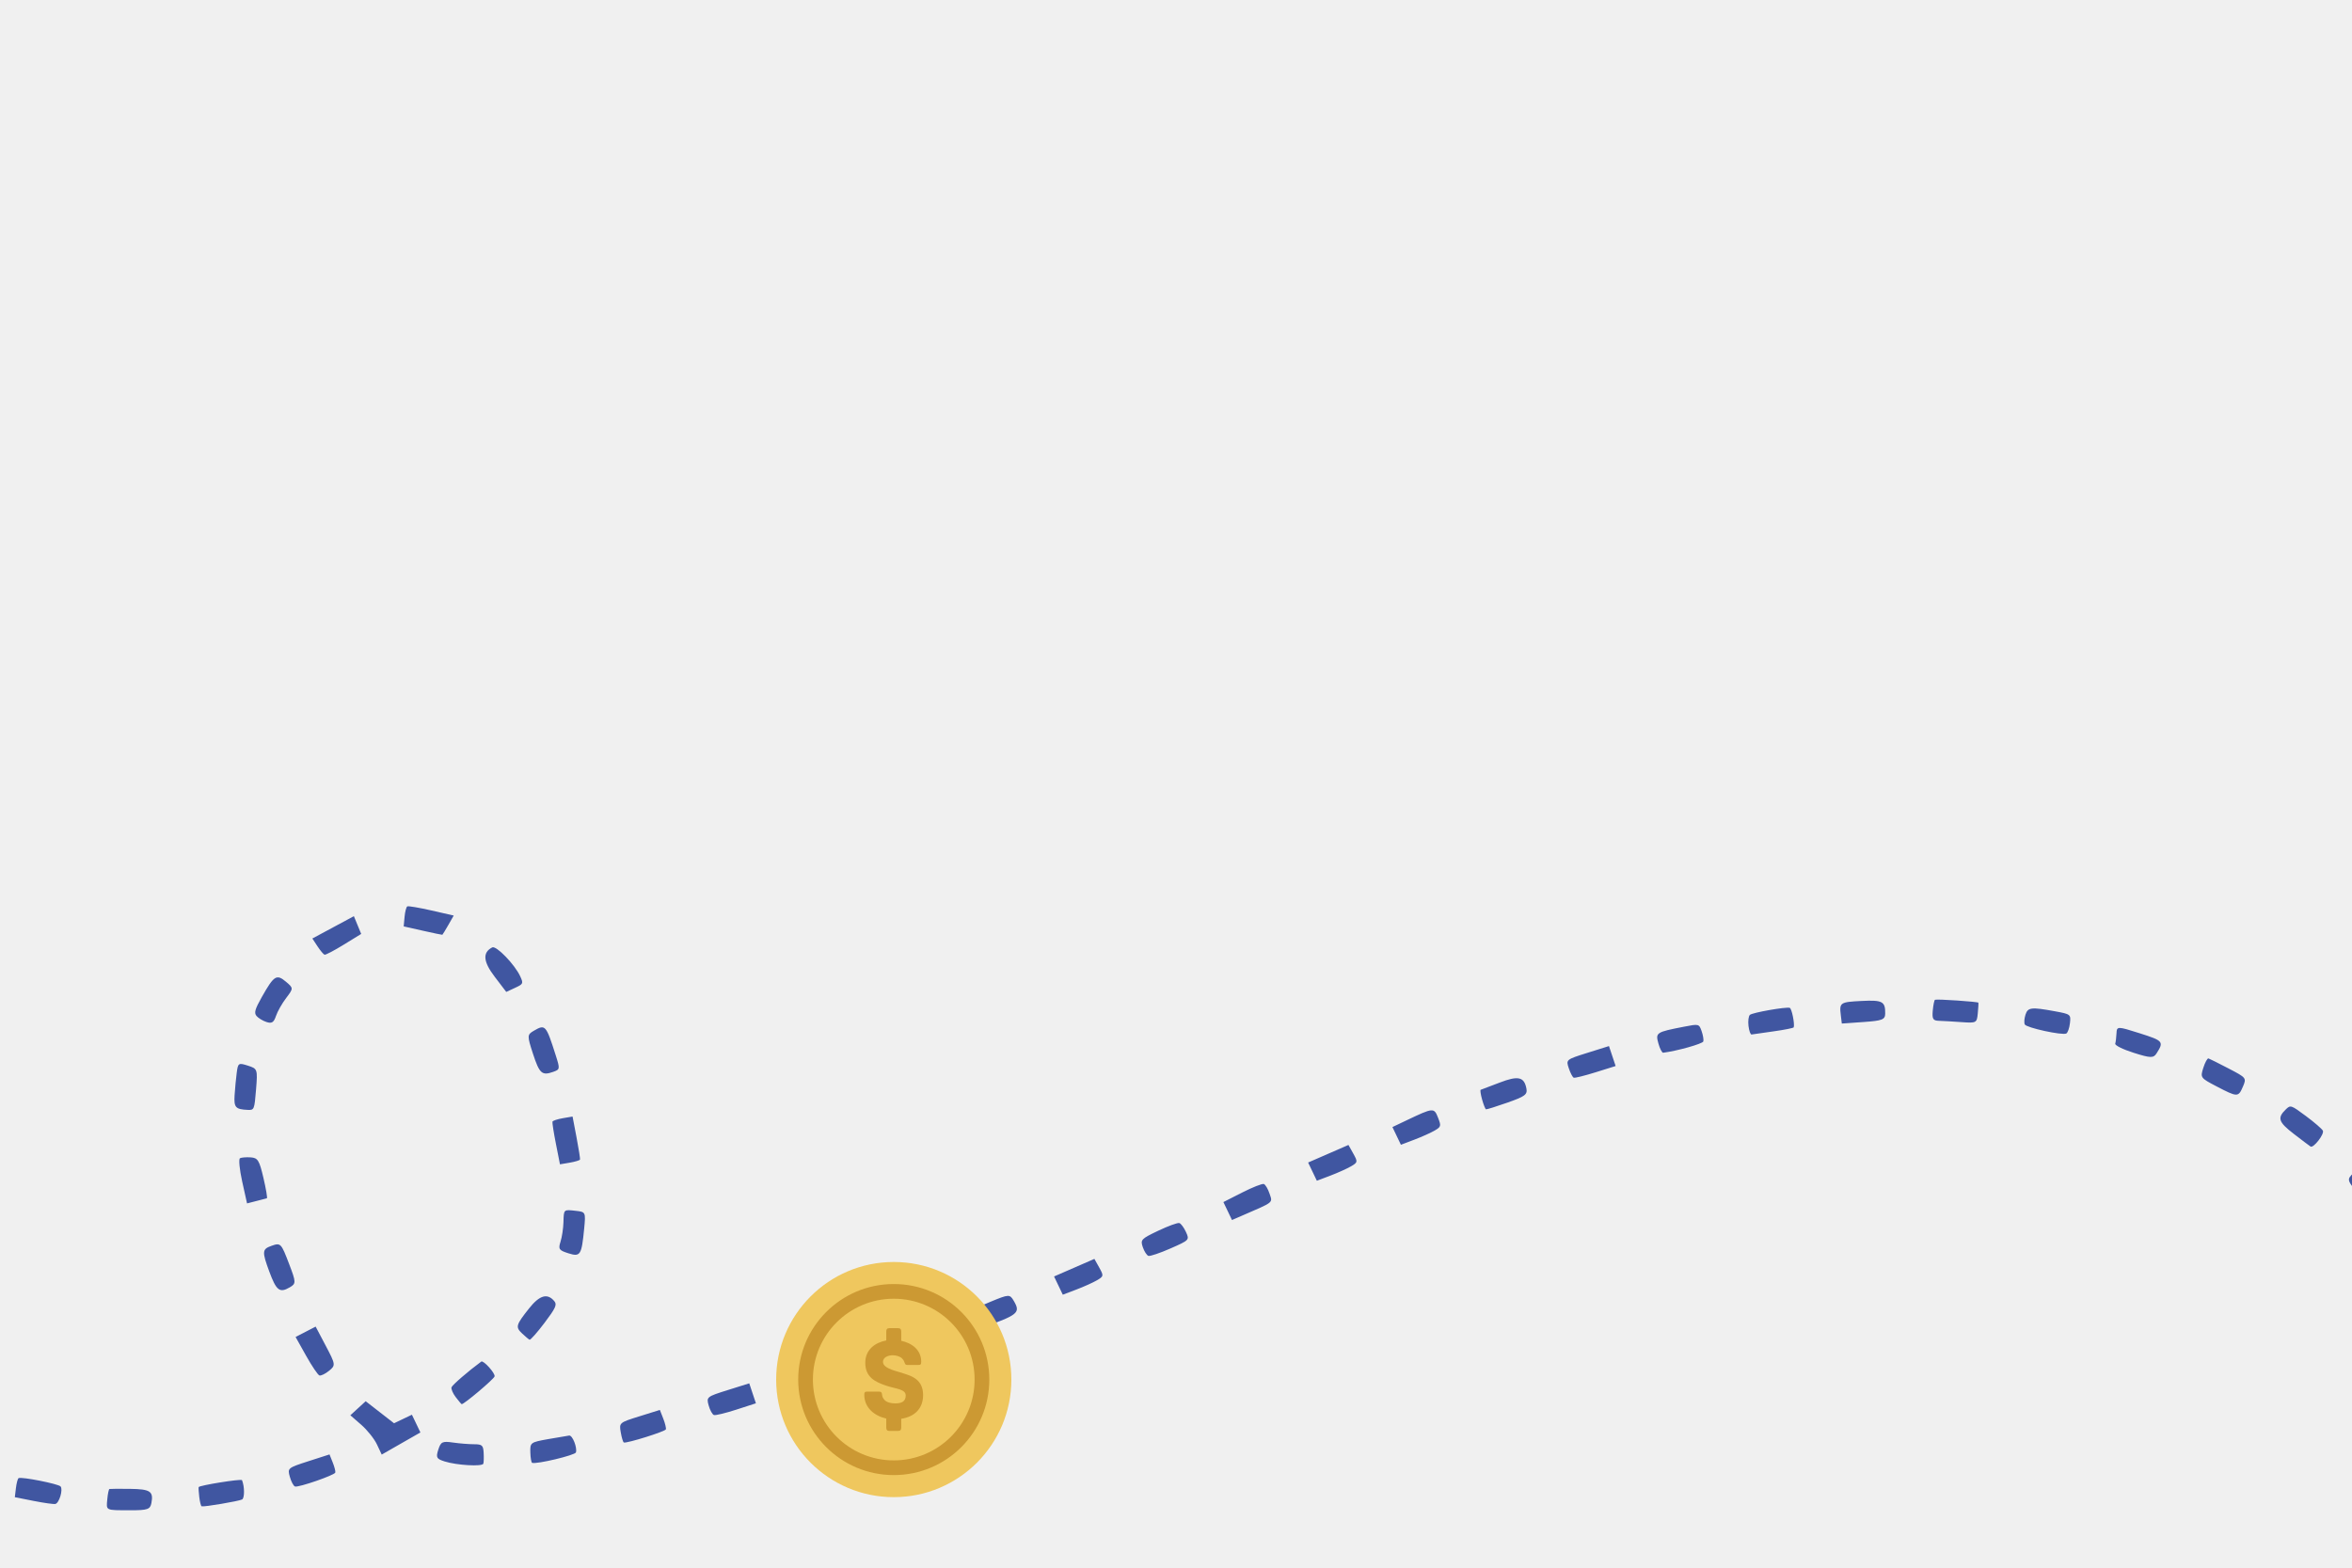
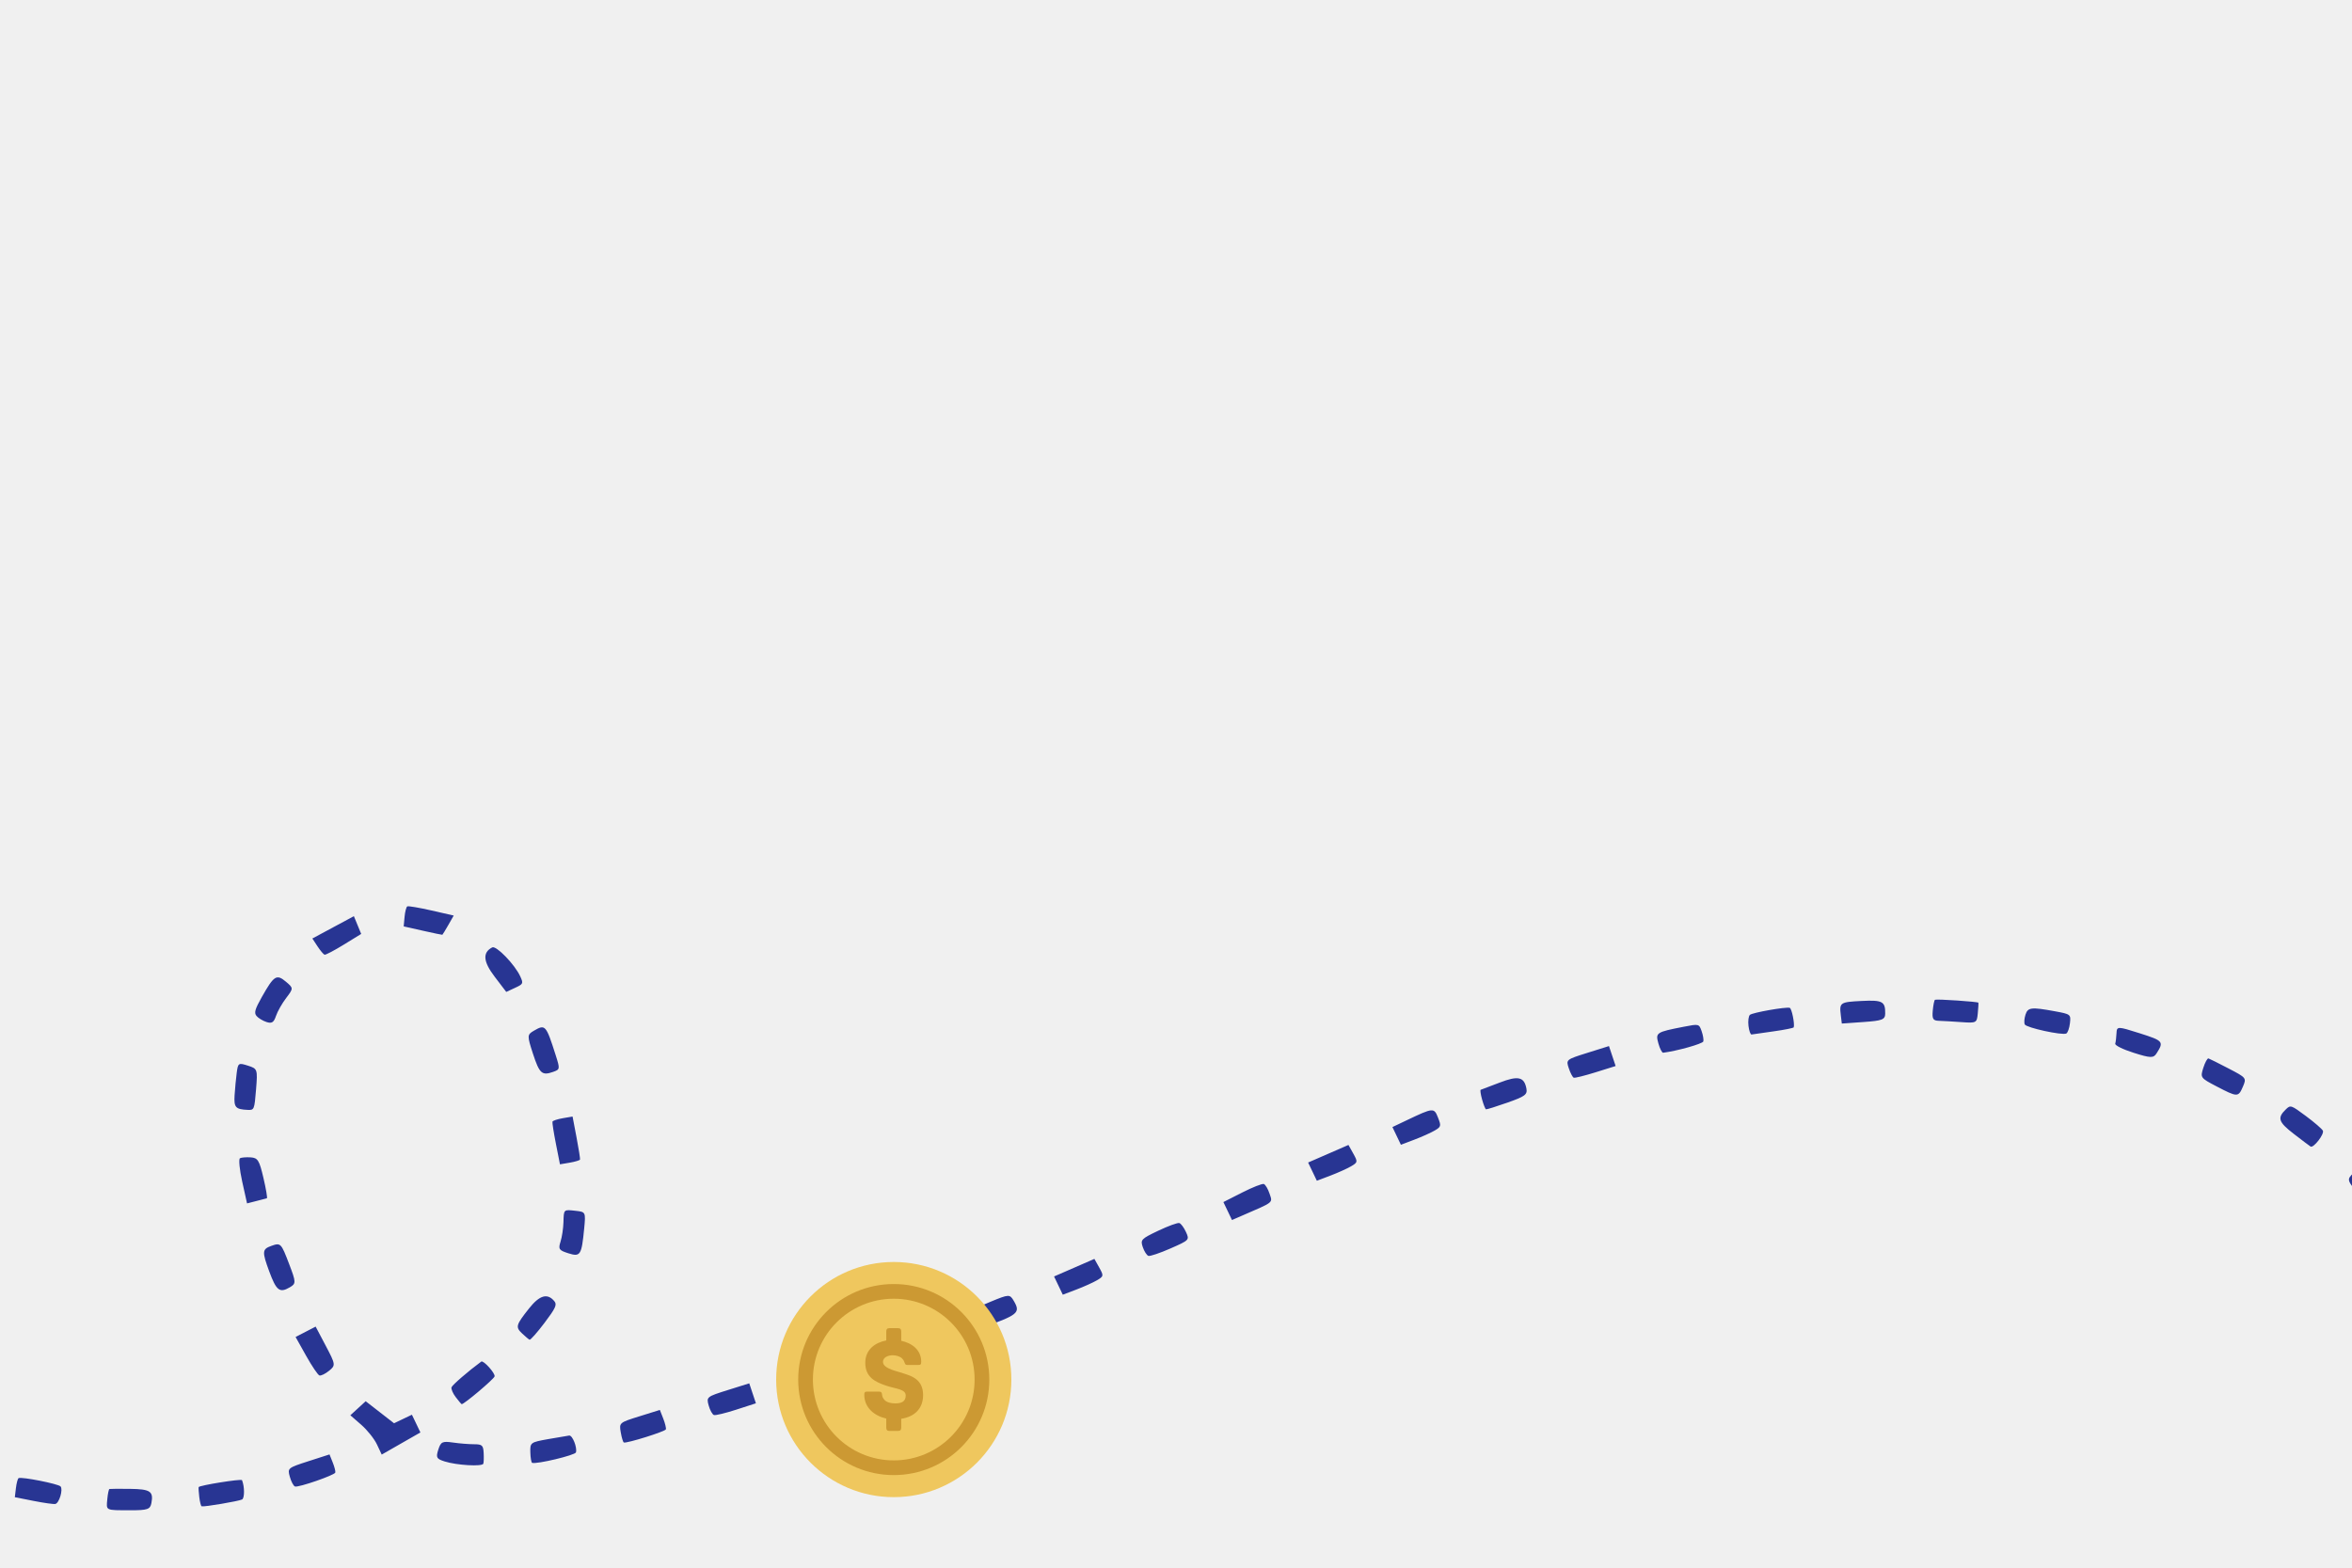
<svg xmlns="http://www.w3.org/2000/svg" width="300" height="200" viewBox="0 0 300 200" fill="none">
  <g clip-path="url(#clip0)">
-     <path fill-rule="evenodd" clip-rule="evenodd" d="M-20.208 185.954C-20.812 185.484 -21.215 184.304 -21.575 181.949C-21.856 180.112 -21.972 178.511 -21.834 178.392C-21.695 178.273 -20.179 177.974 -18.465 177.728C-15.364 177.282 -15.342 177.285 -13.71 178.443L-12.071 179.606L-14.173 179.929C-15.329 180.108 -16.317 180.383 -16.368 180.542C-16.418 180.701 -15.88 181.143 -15.171 181.524C-14.077 182.111 -13.954 182.328 -14.358 182.958C-14.62 183.367 -14.899 183.897 -14.978 184.137C-15.082 184.45 -15.534 184.332 -16.59 183.715C-17.397 183.243 -18.156 182.91 -18.277 182.972C-18.399 183.035 -18.364 183.898 -18.2 184.889C-18.035 185.881 -17.931 186.785 -17.967 186.898C-18.064 187.204 -19.232 186.712 -20.208 185.954ZM-8.278 187.792C-9.56 187.233 -9.646 187.088 -9.242 186.188C-8.814 185.236 -8.698 185.226 -6.18 185.906L-3.563 186.614L-3.994 187.969C-4.467 189.456 -4.464 189.456 -8.278 187.792ZM2.03 189.846C2.106 189.207 2.261 188.635 2.375 188.575C2.753 188.377 7.443 189.305 7.726 189.634C8.067 190.031 7.56 191.745 7.065 191.869C6.868 191.918 5.623 191.745 4.299 191.483L1.892 191.007L2.03 189.846ZM13.686 191.262C13.749 190.571 13.873 189.985 13.961 189.96C14.049 189.935 15.227 189.927 16.58 189.944C19.173 189.976 19.597 190.257 19.311 191.758C19.158 192.563 18.819 192.678 16.612 192.674C13.406 192.669 13.55 192.739 13.686 191.262ZM25.42 191.003C25.346 190.39 25.309 189.813 25.339 189.72C25.409 189.499 30.788 188.636 30.869 188.833C31.206 189.66 31.21 191.13 30.875 191.299C30.437 191.518 26.023 192.267 25.724 192.172C25.63 192.142 25.493 191.616 25.42 191.003ZM36.969 188.407C36.659 187.297 36.692 187.27 39.342 186.416L42.029 185.551L42.44 186.578C42.666 187.143 42.813 187.722 42.768 187.864C42.66 188.202 38.084 189.786 37.631 189.642C37.44 189.581 37.142 189.025 36.969 188.407ZM48.081 184.279C47.748 183.568 46.848 182.44 46.081 181.771L44.687 180.556L45.665 179.659L46.643 178.763L48.452 180.169L50.261 181.575L51.401 181.029L52.54 180.484L53.082 181.615L53.623 182.747L51.155 184.158L48.688 185.57L48.081 184.279ZM55.904 184.945C56.225 183.936 56.425 183.838 57.773 184.033C58.603 184.153 59.81 184.251 60.456 184.251C61.487 184.252 61.638 184.384 61.69 185.335C61.724 185.93 61.706 186.558 61.651 186.73C61.526 187.125 58.258 186.937 56.714 186.446C55.674 186.115 55.585 185.95 55.904 184.945ZM67.645 185.286C67.61 184.038 67.663 183.999 69.93 183.595C71.207 183.367 72.411 183.163 72.606 183.141C73.019 183.096 73.642 184.662 73.462 185.291C73.359 185.65 68.478 186.817 67.876 186.626C67.768 186.592 67.664 185.989 67.645 185.286ZM39.046 172.966L37.702 170.568L38.981 169.906L40.26 169.244L41.557 171.703C42.807 174.073 42.822 174.188 41.977 174.876C41.494 175.268 40.94 175.539 40.745 175.477C40.55 175.415 39.785 174.285 39.046 172.966ZM58.129 178.242C57.765 177.766 57.523 177.202 57.591 176.989C57.685 176.694 59.72 174.933 61.384 173.707C61.662 173.502 63.205 175.22 63.084 175.599C62.965 175.975 59.122 179.213 58.885 179.137C58.832 179.121 58.492 178.717 58.129 178.242ZM79.178 182.734C78.967 181.507 78.988 181.49 81.567 180.686L84.167 179.875L84.596 180.971C84.832 181.573 84.984 182.195 84.934 182.352C84.847 182.625 79.966 184.154 79.576 184.03C79.473 183.997 79.294 183.414 79.178 182.734ZM34.347 162.218C33.412 159.688 33.436 159.363 34.592 158.952C35.806 158.52 35.853 158.568 36.881 161.262C37.772 163.595 37.776 163.759 36.96 164.234C35.669 164.986 35.251 164.663 34.347 162.218ZM90.391 179.305C90.089 178.222 90.134 178.185 92.826 177.341L95.568 176.481L95.992 177.754L96.417 179.027L93.926 179.835C92.556 180.279 91.27 180.59 91.067 180.526C90.865 180.462 90.561 179.912 90.391 179.305ZM66.611 170.134C65.726 169.298 65.79 169.06 67.481 166.925C68.829 165.222 69.834 164.939 70.717 166.014C71.072 166.445 70.864 166.897 69.448 168.771C68.517 170.003 67.661 170.969 67.547 170.917C67.432 170.865 67.011 170.512 66.611 170.134ZM101.873 176.147C101.481 174.744 101.585 174.648 104.507 173.695L106.833 172.936L107.256 174.25L107.678 175.565L104.936 176.433L102.195 177.3L101.873 176.147ZM30.891 150.733C30.551 149.198 30.424 147.861 30.608 147.763C30.793 147.664 31.407 147.615 31.974 147.653C32.885 147.714 33.074 148.02 33.602 150.275C33.931 151.679 34.128 152.848 34.039 152.874C33.95 152.9 33.345 153.057 32.694 153.223L31.511 153.525L30.891 150.733ZM112.88 172.153C112.584 171.09 112.643 171.041 115.247 170.162L117.917 169.26L118.309 170.339C118.524 170.932 118.668 171.533 118.629 171.675C118.531 172.021 114.049 173.518 113.567 173.364C113.357 173.297 113.048 172.752 112.88 172.153ZM71.495 158.41C71.679 157.83 71.848 156.713 71.87 155.926C71.918 154.251 71.866 154.298 73.469 154.475C74.694 154.611 74.714 154.653 74.514 156.718C74.183 160.138 74.031 160.377 72.498 159.89C71.292 159.506 71.193 159.36 71.495 158.41ZM29.922 139.727C29.976 138.875 30.099 137.588 30.194 136.866C30.362 135.605 30.417 135.569 31.62 135.951C32.846 136.341 32.868 136.404 32.659 138.992C32.451 141.563 32.422 141.634 31.6 141.596C30.042 141.526 29.824 141.282 29.922 139.727ZM124.111 168.529C123.935 167.898 123.812 167.317 123.837 167.237C123.862 167.157 124.986 166.636 126.334 166.077C128.698 165.098 128.803 165.094 129.314 165.971C130.204 167.499 129.905 167.74 124.964 169.487C124.627 169.606 124.314 169.255 124.111 168.529ZM70.91 145.934C70.626 144.501 70.428 143.225 70.468 143.099C70.507 142.973 71.101 142.775 71.786 142.657L73.031 142.444L73.536 145.097C73.814 146.555 74.015 147.831 73.983 147.931C73.952 148.031 73.363 148.21 72.675 148.327L71.424 148.541L70.91 145.934ZM135.004 164.01L134.447 162.847L137.019 161.726L139.592 160.605L140.206 161.706C140.793 162.76 140.781 162.83 139.916 163.335C139.419 163.626 138.236 164.158 137.286 164.518L135.56 165.173L135.004 164.01ZM32.72 129.614C32.387 129.217 32.516 128.757 33.392 127.203C34.95 124.443 35.276 124.236 36.473 125.245C37.438 126.058 37.438 126.091 36.502 127.321C35.978 128.008 35.392 129.041 35.2 129.617C34.922 130.445 34.67 130.605 33.99 130.384C33.518 130.23 32.946 129.883 32.72 129.614ZM67.976 134.416C67.231 132.13 67.236 131.999 68.085 131.504C69.559 130.645 69.642 130.738 70.892 134.658C71.439 136.377 71.43 136.436 70.552 136.747C69.125 137.252 68.807 136.964 67.976 134.416ZM145.765 159.105C145.445 158.162 145.546 158.054 147.737 157.011C149.007 156.406 150.217 155.966 150.426 156.032C150.634 156.098 151.014 156.613 151.271 157.176C151.733 158.189 151.714 158.209 149.302 159.27C147.963 159.859 146.695 160.287 146.485 160.22C146.274 160.154 145.95 159.652 145.765 159.105ZM40.496 120.726L39.842 119.731L42.489 118.307L45.137 116.883L45.604 118.015L46.07 119.147L43.855 120.511C42.637 121.262 41.531 121.841 41.396 121.798C41.262 121.756 40.857 121.273 40.496 120.726ZM63.088 124.596C61.623 122.673 61.529 121.516 62.784 120.866C63.297 120.601 65.673 123.058 66.36 124.565C66.774 125.474 66.745 125.538 65.683 126.031L64.573 126.545L63.088 124.596ZM156.593 154.5L156.045 153.355L158.44 152.138C159.758 151.469 161 150.98 161.201 151.051C161.402 151.122 161.731 151.674 161.931 152.279C162.331 153.484 162.567 153.296 158.396 155.102L157.141 155.645L156.593 154.5ZM51.603 116.972C51.664 116.303 51.823 115.7 51.955 115.632C52.087 115.564 53.472 115.799 55.034 116.155L57.873 116.802L57.18 118.015C56.799 118.682 56.457 119.24 56.422 119.256C56.386 119.271 55.262 119.036 53.924 118.735L51.492 118.187L51.603 116.972ZM167.409 149.473L166.852 148.31L169.425 147.189L171.997 146.068L172.611 147.168C173.199 148.222 173.186 148.292 172.322 148.798C171.824 149.088 170.641 149.621 169.692 149.981L167.966 150.636L167.409 149.473ZM178.146 144.916L177.606 143.786L179.461 142.903C182.822 141.304 182.914 141.296 183.419 142.579C183.839 143.646 183.812 143.75 183.003 144.226C182.527 144.506 181.362 145.03 180.412 145.39L178.687 146.045L178.146 144.916ZM189.043 140.275C188.86 139.618 188.779 139.059 188.863 139.033C188.948 139.007 190.04 138.592 191.29 138.111C193.646 137.203 194.417 137.378 194.697 138.883C194.837 139.64 194.513 139.879 192.281 140.666C190.864 141.165 189.63 141.551 189.54 141.522C189.451 141.494 189.226 140.932 189.043 140.275ZM307.351 175.949C305.857 173.562 305.711 173.072 306.005 171.433C306.187 170.422 306.395 169.554 306.469 169.505C306.542 169.456 307.07 170.192 307.641 171.14L308.68 172.863L308.815 171.734C308.913 170.912 309.169 170.565 309.756 170.456C311.205 170.187 311.785 170.637 311.642 171.921C311.567 172.597 311.619 173.281 311.756 173.44C311.893 173.6 312.933 173.217 314.067 172.588L316.129 171.444L315.512 173.416C314.942 175.24 314.691 175.518 312.183 177.094C310.69 178.032 309.37 178.76 309.248 178.712C309.126 178.664 308.272 177.421 307.351 175.949ZM200.102 136.285C199.736 135.185 199.752 135.172 202.48 134.316L205.226 133.455L205.651 134.727L206.075 135.999L203.538 136.794C202.143 137.23 200.882 137.543 200.735 137.49C200.589 137.436 200.304 136.894 200.102 136.285ZM211.533 133.127C211.145 131.736 211.236 131.675 214.784 130.985C216.691 130.613 216.714 130.619 217.041 131.543C217.222 132.056 217.321 132.65 217.261 132.862C217.175 133.162 213.923 134.077 212.143 134.303C211.993 134.322 211.719 133.793 211.533 133.127ZM306.865 162.331L305.819 159.88L307.069 159.233L308.319 158.586L309.256 160.915C310.557 164.145 310.556 164.173 309.158 164.495C307.913 164.781 307.908 164.776 306.865 162.331ZM223.022 130.884C222.947 130.258 223.029 129.623 223.204 129.472C223.549 129.176 227.809 128.427 228.286 128.579C228.537 128.658 228.935 130.612 228.792 131.062C228.764 131.152 227.601 131.383 226.208 131.578C224.814 131.772 223.559 131.951 223.417 131.977C223.275 132.002 223.097 131.51 223.022 130.884ZM301.028 152.59C299.319 150.53 299.313 150.509 300.19 149.641C300.675 149.16 301.198 148.807 301.352 148.856C301.8 148.998 304.789 152.886 304.683 153.188C304.63 153.339 304.173 153.733 303.668 154.064L302.749 154.665L301.028 152.59ZM234.798 129.521C234.602 127.899 234.693 127.837 237.463 127.698C240.121 127.564 240.483 127.761 240.459 129.323C240.447 130.078 240.081 130.218 237.685 130.386L234.925 130.58L234.798 129.521ZM292.567 144.65C290.607 143.135 290.441 142.619 291.561 141.53C292.159 140.948 292.22 140.968 294.121 142.38C295.192 143.176 296.164 144.015 296.283 144.243C296.503 144.669 295.099 146.491 294.719 146.273C294.604 146.206 293.635 145.476 292.567 144.65ZM246.527 128.912C246.592 128.2 246.721 127.586 246.814 127.546C247.066 127.437 252.288 127.789 252.343 127.919C252.369 127.98 252.335 128.595 252.268 129.284C252.15 130.504 252.092 130.534 250.174 130.398C249.089 130.321 247.798 130.246 247.305 130.232C246.556 130.21 246.428 129.993 246.527 128.912ZM282.706 138.587C280.666 137.521 280.637 137.48 281.036 136.226C281.259 135.524 281.557 134.986 281.697 135.031C281.838 135.076 282.99 135.653 284.259 136.313C286.542 137.502 286.561 137.527 286.078 138.648C285.499 139.991 285.389 139.988 282.706 138.587ZM258.265 130.7C258.159 130.495 258.197 129.939 258.348 129.462C258.652 128.507 259.073 128.457 262.118 129.017C264.114 129.384 264.152 129.414 264.023 130.539C263.95 131.17 263.74 131.761 263.555 131.853C263.034 132.111 258.481 131.118 258.265 130.7ZM269.801 133.144C269.865 132.933 269.937 132.34 269.961 131.827C270.002 130.918 270.082 130.918 272.916 131.819C275.936 132.779 276.03 132.892 275.065 134.396C274.675 135.004 274.293 134.993 272.151 134.312C270.765 133.872 269.736 133.36 269.801 133.144Z" fill="#4056A1" />
+     <path fill-rule="evenodd" clip-rule="evenodd" d="M-20.208 185.954C-20.812 185.484 -21.215 184.304 -21.575 181.949C-21.856 180.112 -21.972 178.511 -21.834 178.392C-21.695 178.273 -20.179 177.974 -18.465 177.728C-15.364 177.282 -15.342 177.285 -13.71 178.443L-12.071 179.606L-14.173 179.929C-15.329 180.108 -16.317 180.383 -16.368 180.542C-16.418 180.701 -15.88 181.143 -15.171 181.524C-14.077 182.111 -13.954 182.328 -14.358 182.958C-14.62 183.367 -14.899 183.897 -14.978 184.137C-15.082 184.45 -15.534 184.332 -16.59 183.715C-17.397 183.243 -18.156 182.91 -18.277 182.972C-18.399 183.035 -18.364 183.898 -18.2 184.889C-18.035 185.881 -17.931 186.785 -17.967 186.898C-18.064 187.204 -19.232 186.712 -20.208 185.954ZM-8.278 187.792C-9.56 187.233 -9.646 187.088 -9.242 186.188C-8.814 185.236 -8.698 185.226 -6.18 185.906L-3.563 186.614L-3.994 187.969C-4.467 189.456 -4.464 189.456 -8.278 187.792ZM2.03 189.846C2.106 189.207 2.261 188.635 2.375 188.575C2.753 188.377 7.443 189.305 7.726 189.634C8.067 190.031 7.56 191.745 7.065 191.869C6.868 191.918 5.623 191.745 4.299 191.483L1.892 191.007L2.03 189.846ZM13.686 191.262C13.749 190.571 13.873 189.985 13.961 189.96C14.049 189.935 15.227 189.927 16.58 189.944C19.173 189.976 19.597 190.257 19.311 191.758C19.158 192.563 18.819 192.678 16.612 192.674C13.406 192.669 13.55 192.739 13.686 191.262ZM25.42 191.003C25.346 190.39 25.309 189.813 25.339 189.72C25.409 189.499 30.788 188.636 30.869 188.833C31.206 189.66 31.21 191.13 30.875 191.299C30.437 191.518 26.023 192.267 25.724 192.172C25.63 192.142 25.493 191.616 25.42 191.003ZM36.969 188.407C36.659 187.297 36.692 187.27 39.342 186.416L42.029 185.551L42.44 186.578C42.666 187.143 42.813 187.722 42.768 187.864C42.66 188.202 38.084 189.786 37.631 189.642C37.44 189.581 37.142 189.025 36.969 188.407ZM48.081 184.279C47.748 183.568 46.848 182.44 46.081 181.771L44.687 180.556L45.665 179.659L46.643 178.763L48.452 180.169L50.261 181.575L51.401 181.029L52.54 180.484L53.082 181.615L53.623 182.747L51.155 184.158L48.688 185.57L48.081 184.279ZM55.904 184.945C56.225 183.936 56.425 183.838 57.773 184.033C58.603 184.153 59.81 184.251 60.456 184.251C61.487 184.252 61.638 184.384 61.69 185.335C61.724 185.93 61.706 186.558 61.651 186.73C61.526 187.125 58.258 186.937 56.714 186.446C55.674 186.115 55.585 185.95 55.904 184.945ZM67.645 185.286C67.61 184.038 67.663 183.999 69.93 183.595C71.207 183.367 72.411 183.163 72.606 183.141C73.019 183.096 73.642 184.662 73.462 185.291C73.359 185.65 68.478 186.817 67.876 186.626C67.768 186.592 67.664 185.989 67.645 185.286ZM39.046 172.966L37.702 170.568L38.981 169.906L40.26 169.244L41.557 171.703C42.807 174.073 42.822 174.188 41.977 174.876C41.494 175.268 40.94 175.539 40.745 175.477C40.55 175.415 39.785 174.285 39.046 172.966ZM58.129 178.242C57.765 177.766 57.523 177.202 57.591 176.989C57.685 176.694 59.72 174.933 61.384 173.707C61.662 173.502 63.205 175.22 63.084 175.599C62.965 175.975 59.122 179.213 58.885 179.137C58.832 179.121 58.492 178.717 58.129 178.242ZM79.178 182.734C78.967 181.507 78.988 181.49 81.567 180.686L84.167 179.875L84.596 180.971C84.832 181.573 84.984 182.195 84.934 182.352C84.847 182.625 79.966 184.154 79.576 184.03C79.473 183.997 79.294 183.414 79.178 182.734ZM34.347 162.218C33.412 159.688 33.436 159.363 34.592 158.952C35.806 158.52 35.853 158.568 36.881 161.262C37.772 163.595 37.776 163.759 36.96 164.234C35.669 164.986 35.251 164.663 34.347 162.218ZM90.391 179.305C90.089 178.222 90.134 178.185 92.826 177.341L95.568 176.481L95.992 177.754L96.417 179.027L93.926 179.835C92.556 180.279 91.27 180.59 91.067 180.526C90.865 180.462 90.561 179.912 90.391 179.305ZM66.611 170.134C65.726 169.298 65.79 169.06 67.481 166.925C68.829 165.222 69.834 164.939 70.717 166.014C71.072 166.445 70.864 166.897 69.448 168.771C68.517 170.003 67.661 170.969 67.547 170.917C67.432 170.865 67.011 170.512 66.611 170.134ZM101.873 176.147C101.481 174.744 101.585 174.648 104.507 173.695L106.833 172.936L107.256 174.25L107.678 175.565L104.936 176.433L102.195 177.3L101.873 176.147ZM30.891 150.733C30.551 149.198 30.424 147.861 30.608 147.763C30.793 147.664 31.407 147.615 31.974 147.653C32.885 147.714 33.074 148.02 33.602 150.275C33.931 151.679 34.128 152.848 34.039 152.874C33.95 152.9 33.345 153.057 32.694 153.223L31.511 153.525L30.891 150.733ZM112.88 172.153C112.584 171.09 112.643 171.041 115.247 170.162L117.917 169.26L118.309 170.339C118.524 170.932 118.668 171.533 118.629 171.675C118.531 172.021 114.049 173.518 113.567 173.364C113.357 173.297 113.048 172.752 112.88 172.153ZM71.495 158.41C71.679 157.83 71.848 156.713 71.87 155.926C71.918 154.251 71.866 154.298 73.469 154.475C74.694 154.611 74.714 154.653 74.514 156.718C74.183 160.138 74.031 160.377 72.498 159.89C71.292 159.506 71.193 159.36 71.495 158.41ZM29.922 139.727C29.976 138.875 30.099 137.588 30.194 136.866C30.362 135.605 30.417 135.569 31.62 135.951C32.846 136.341 32.868 136.404 32.659 138.992C32.451 141.563 32.422 141.634 31.6 141.596C30.042 141.526 29.824 141.282 29.922 139.727ZM124.111 168.529C123.935 167.898 123.812 167.317 123.837 167.237C123.862 167.157 124.986 166.636 126.334 166.077C128.698 165.098 128.803 165.094 129.314 165.971C130.204 167.499 129.905 167.74 124.964 169.487C124.627 169.606 124.314 169.255 124.111 168.529ZM70.91 145.934C70.626 144.501 70.428 143.225 70.468 143.099C70.507 142.973 71.101 142.775 71.786 142.657L73.031 142.444L73.536 145.097C73.814 146.555 74.015 147.831 73.983 147.931C73.952 148.031 73.363 148.21 72.675 148.327L71.424 148.541L70.91 145.934ZM135.004 164.01L134.447 162.847L137.019 161.726L139.592 160.605L140.206 161.706C140.793 162.76 140.781 162.83 139.916 163.335C139.419 163.626 138.236 164.158 137.286 164.518L135.56 165.173L135.004 164.01ZM32.72 129.614C32.387 129.217 32.516 128.757 33.392 127.203C34.95 124.443 35.276 124.236 36.473 125.245C37.438 126.058 37.438 126.091 36.502 127.321C35.978 128.008 35.392 129.041 35.2 129.617C34.922 130.445 34.67 130.605 33.99 130.384C33.518 130.23 32.946 129.883 32.72 129.614ZM67.976 134.416C67.231 132.13 67.236 131.999 68.085 131.504C69.559 130.645 69.642 130.738 70.892 134.658C71.439 136.377 71.43 136.436 70.552 136.747C69.125 137.252 68.807 136.964 67.976 134.416ZM145.765 159.105C145.445 158.162 145.546 158.054 147.737 157.011C149.007 156.406 150.217 155.966 150.426 156.032C150.634 156.098 151.014 156.613 151.271 157.176C151.733 158.189 151.714 158.209 149.302 159.27C147.963 159.859 146.695 160.287 146.485 160.22C146.274 160.154 145.95 159.652 145.765 159.105ZM40.496 120.726L39.842 119.731L42.489 118.307L45.137 116.883L45.604 118.015L46.07 119.147L43.855 120.511C42.637 121.262 41.531 121.841 41.396 121.798C41.262 121.756 40.857 121.273 40.496 120.726ZM63.088 124.596C61.623 122.673 61.529 121.516 62.784 120.866C63.297 120.601 65.673 123.058 66.36 124.565C66.774 125.474 66.745 125.538 65.683 126.031L64.573 126.545L63.088 124.596ZM156.593 154.5L156.045 153.355L158.44 152.138C159.758 151.469 161 150.98 161.201 151.051C161.402 151.122 161.731 151.674 161.931 152.279C162.331 153.484 162.567 153.296 158.396 155.102L157.141 155.645L156.593 154.5ZM51.603 116.972C51.664 116.303 51.823 115.7 51.955 115.632C52.087 115.564 53.472 115.799 55.034 116.155L57.873 116.802L57.18 118.015C56.799 118.682 56.457 119.24 56.422 119.256C56.386 119.271 55.262 119.036 53.924 118.735L51.492 118.187L51.603 116.972ZM167.409 149.473L166.852 148.31L169.425 147.189L171.997 146.068L172.611 147.168C173.199 148.222 173.186 148.292 172.322 148.798C171.824 149.088 170.641 149.621 169.692 149.981L167.966 150.636L167.409 149.473ZM178.146 144.916L177.606 143.786L179.461 142.903C182.822 141.304 182.914 141.296 183.419 142.579C183.839 143.646 183.812 143.75 183.003 144.226C182.527 144.506 181.362 145.03 180.412 145.39L178.687 146.045L178.146 144.916ZM189.043 140.275C188.86 139.618 188.779 139.059 188.863 139.033C188.948 139.007 190.04 138.592 191.29 138.111C193.646 137.203 194.417 137.378 194.697 138.883C194.837 139.64 194.513 139.879 192.281 140.666C190.864 141.165 189.63 141.551 189.54 141.522C189.451 141.494 189.226 140.932 189.043 140.275ZM307.351 175.949C305.857 173.562 305.711 173.072 306.005 171.433C306.187 170.422 306.395 169.554 306.469 169.505C306.542 169.456 307.07 170.192 307.641 171.14L308.68 172.863L308.815 171.734C308.913 170.912 309.169 170.565 309.756 170.456C311.205 170.187 311.785 170.637 311.642 171.921C311.567 172.597 311.619 173.281 311.756 173.44C311.893 173.6 312.933 173.217 314.067 172.588L316.129 171.444L315.512 173.416C314.942 175.24 314.691 175.518 312.183 177.094C310.69 178.032 309.37 178.76 309.248 178.712C309.126 178.664 308.272 177.421 307.351 175.949ZM200.102 136.285C199.736 135.185 199.752 135.172 202.48 134.316L205.226 133.455L205.651 134.727L206.075 135.999L203.538 136.794C202.143 137.23 200.882 137.543 200.735 137.49C200.589 137.436 200.304 136.894 200.102 136.285ZM211.533 133.127C211.145 131.736 211.236 131.675 214.784 130.985C216.691 130.613 216.714 130.619 217.041 131.543C217.222 132.056 217.321 132.65 217.261 132.862C217.175 133.162 213.923 134.077 212.143 134.303C211.993 134.322 211.719 133.793 211.533 133.127ZM306.865 162.331L305.819 159.88L307.069 159.233L308.319 158.586L309.256 160.915C310.557 164.145 310.556 164.173 309.158 164.495C307.913 164.781 307.908 164.776 306.865 162.331ZM223.022 130.884C222.947 130.258 223.029 129.623 223.204 129.472C223.549 129.176 227.809 128.427 228.286 128.579C228.537 128.658 228.935 130.612 228.792 131.062C228.764 131.152 227.601 131.383 226.208 131.578C224.814 131.772 223.559 131.951 223.417 131.977C223.275 132.002 223.097 131.51 223.022 130.884ZM301.028 152.59C299.319 150.53 299.313 150.509 300.19 149.641C300.675 149.16 301.198 148.807 301.352 148.856C301.8 148.998 304.789 152.886 304.683 153.188C304.63 153.339 304.173 153.733 303.668 154.064L302.749 154.665L301.028 152.59ZM234.798 129.521C234.602 127.899 234.693 127.837 237.463 127.698C240.121 127.564 240.483 127.761 240.459 129.323C240.447 130.078 240.081 130.218 237.685 130.386L234.925 130.58L234.798 129.521ZM292.567 144.65C290.607 143.135 290.441 142.619 291.561 141.53C292.159 140.948 292.22 140.968 294.121 142.38C295.192 143.176 296.164 144.015 296.283 144.243C296.503 144.669 295.099 146.491 294.719 146.273C294.604 146.206 293.635 145.476 292.567 144.65ZM246.527 128.912C246.592 128.2 246.721 127.586 246.814 127.546C247.066 127.437 252.288 127.789 252.343 127.919C252.369 127.98 252.335 128.595 252.268 129.284C252.15 130.504 252.092 130.534 250.174 130.398C249.089 130.321 247.798 130.246 247.305 130.232C246.556 130.21 246.428 129.993 246.527 128.912ZM282.706 138.587C280.666 137.521 280.637 137.48 281.036 136.226C281.259 135.524 281.557 134.986 281.697 135.031C281.838 135.076 282.99 135.653 284.259 136.313C286.542 137.502 286.561 137.527 286.078 138.648C285.499 139.991 285.389 139.988 282.706 138.587ZM258.265 130.7C258.159 130.495 258.197 129.939 258.348 129.462C258.652 128.507 259.073 128.457 262.118 129.017C264.114 129.384 264.152 129.414 264.023 130.539C263.95 131.17 263.74 131.761 263.555 131.853C263.034 132.111 258.481 131.118 258.265 130.7ZM269.801 133.144C269.865 132.933 269.937 132.34 269.961 131.827C270.002 130.918 270.082 130.918 272.916 131.819C275.936 132.779 276.03 132.892 275.065 134.396C274.675 135.004 274.293 134.993 272.151 134.312C270.765 133.872 269.736 133.36 269.801 133.144Z" fill="#283593" />
    <path d="M114 161C122.285 161 129 167.716 129 176C129 184.284 122.285 191 114 191C105.715 191 99 184.284 99 176C99 167.716 105.715 161 114 161Z" fill="#EFC75E" />
    <path d="M114 163.812C107.269 163.812 101.812 169.269 101.812 176C101.812 182.731 107.269 188.187 114 188.187C120.731 188.187 126.187 182.731 126.187 176C126.187 169.269 120.731 163.812 114 163.812ZM114 186.312C108.305 186.312 103.687 181.695 103.687 176C103.687 170.305 108.305 165.687 114 165.687C119.695 165.687 124.312 170.305 124.312 176C124.312 181.695 119.696 186.312 114 186.312ZM115.247 175.217C114.686 174.982 112.626 174.657 112.626 173.756C112.626 173.091 113.396 172.899 113.859 172.899C114.279 172.899 114.784 173.032 115.05 173.297C115.219 173.459 115.288 173.577 115.344 173.741C115.414 173.933 115.456 174.139 115.722 174.139H117.096C117.418 174.139 117.503 174.08 117.503 173.726C117.503 172.205 116.311 171.348 114.952 171.053V169.872C114.952 169.606 114.867 169.443 114.545 169.443H113.451C113.128 169.443 113.044 169.605 113.044 169.872V171.008C111.586 171.288 110.367 172.204 110.367 173.858C110.367 175.733 111.671 176.323 113.086 176.795C114.278 177.194 115.525 177.209 115.525 178.035C115.525 178.862 114.91 179.04 114.152 179.04C113.633 179.04 113.059 178.905 112.778 178.552C112.596 178.331 112.526 178.139 112.512 177.946C112.484 177.577 112.331 177.533 112.007 177.533H110.648C110.325 177.533 110.241 177.608 110.241 177.946C110.241 179.629 111.587 180.649 113.044 180.974V182.126C113.044 182.391 113.128 182.554 113.451 182.554H114.545C114.867 182.554 114.952 182.391 114.952 182.126V181.005C116.606 180.752 117.741 179.749 117.741 177.977C117.743 175.97 116.257 175.542 115.247 175.217Z" fill="#CC9933" />
  </g>
  <defs>
    <clipPath id="clip0">
      <rect width="300" height="200" fill="white" />
    </clipPath>
  </defs>
</svg>
